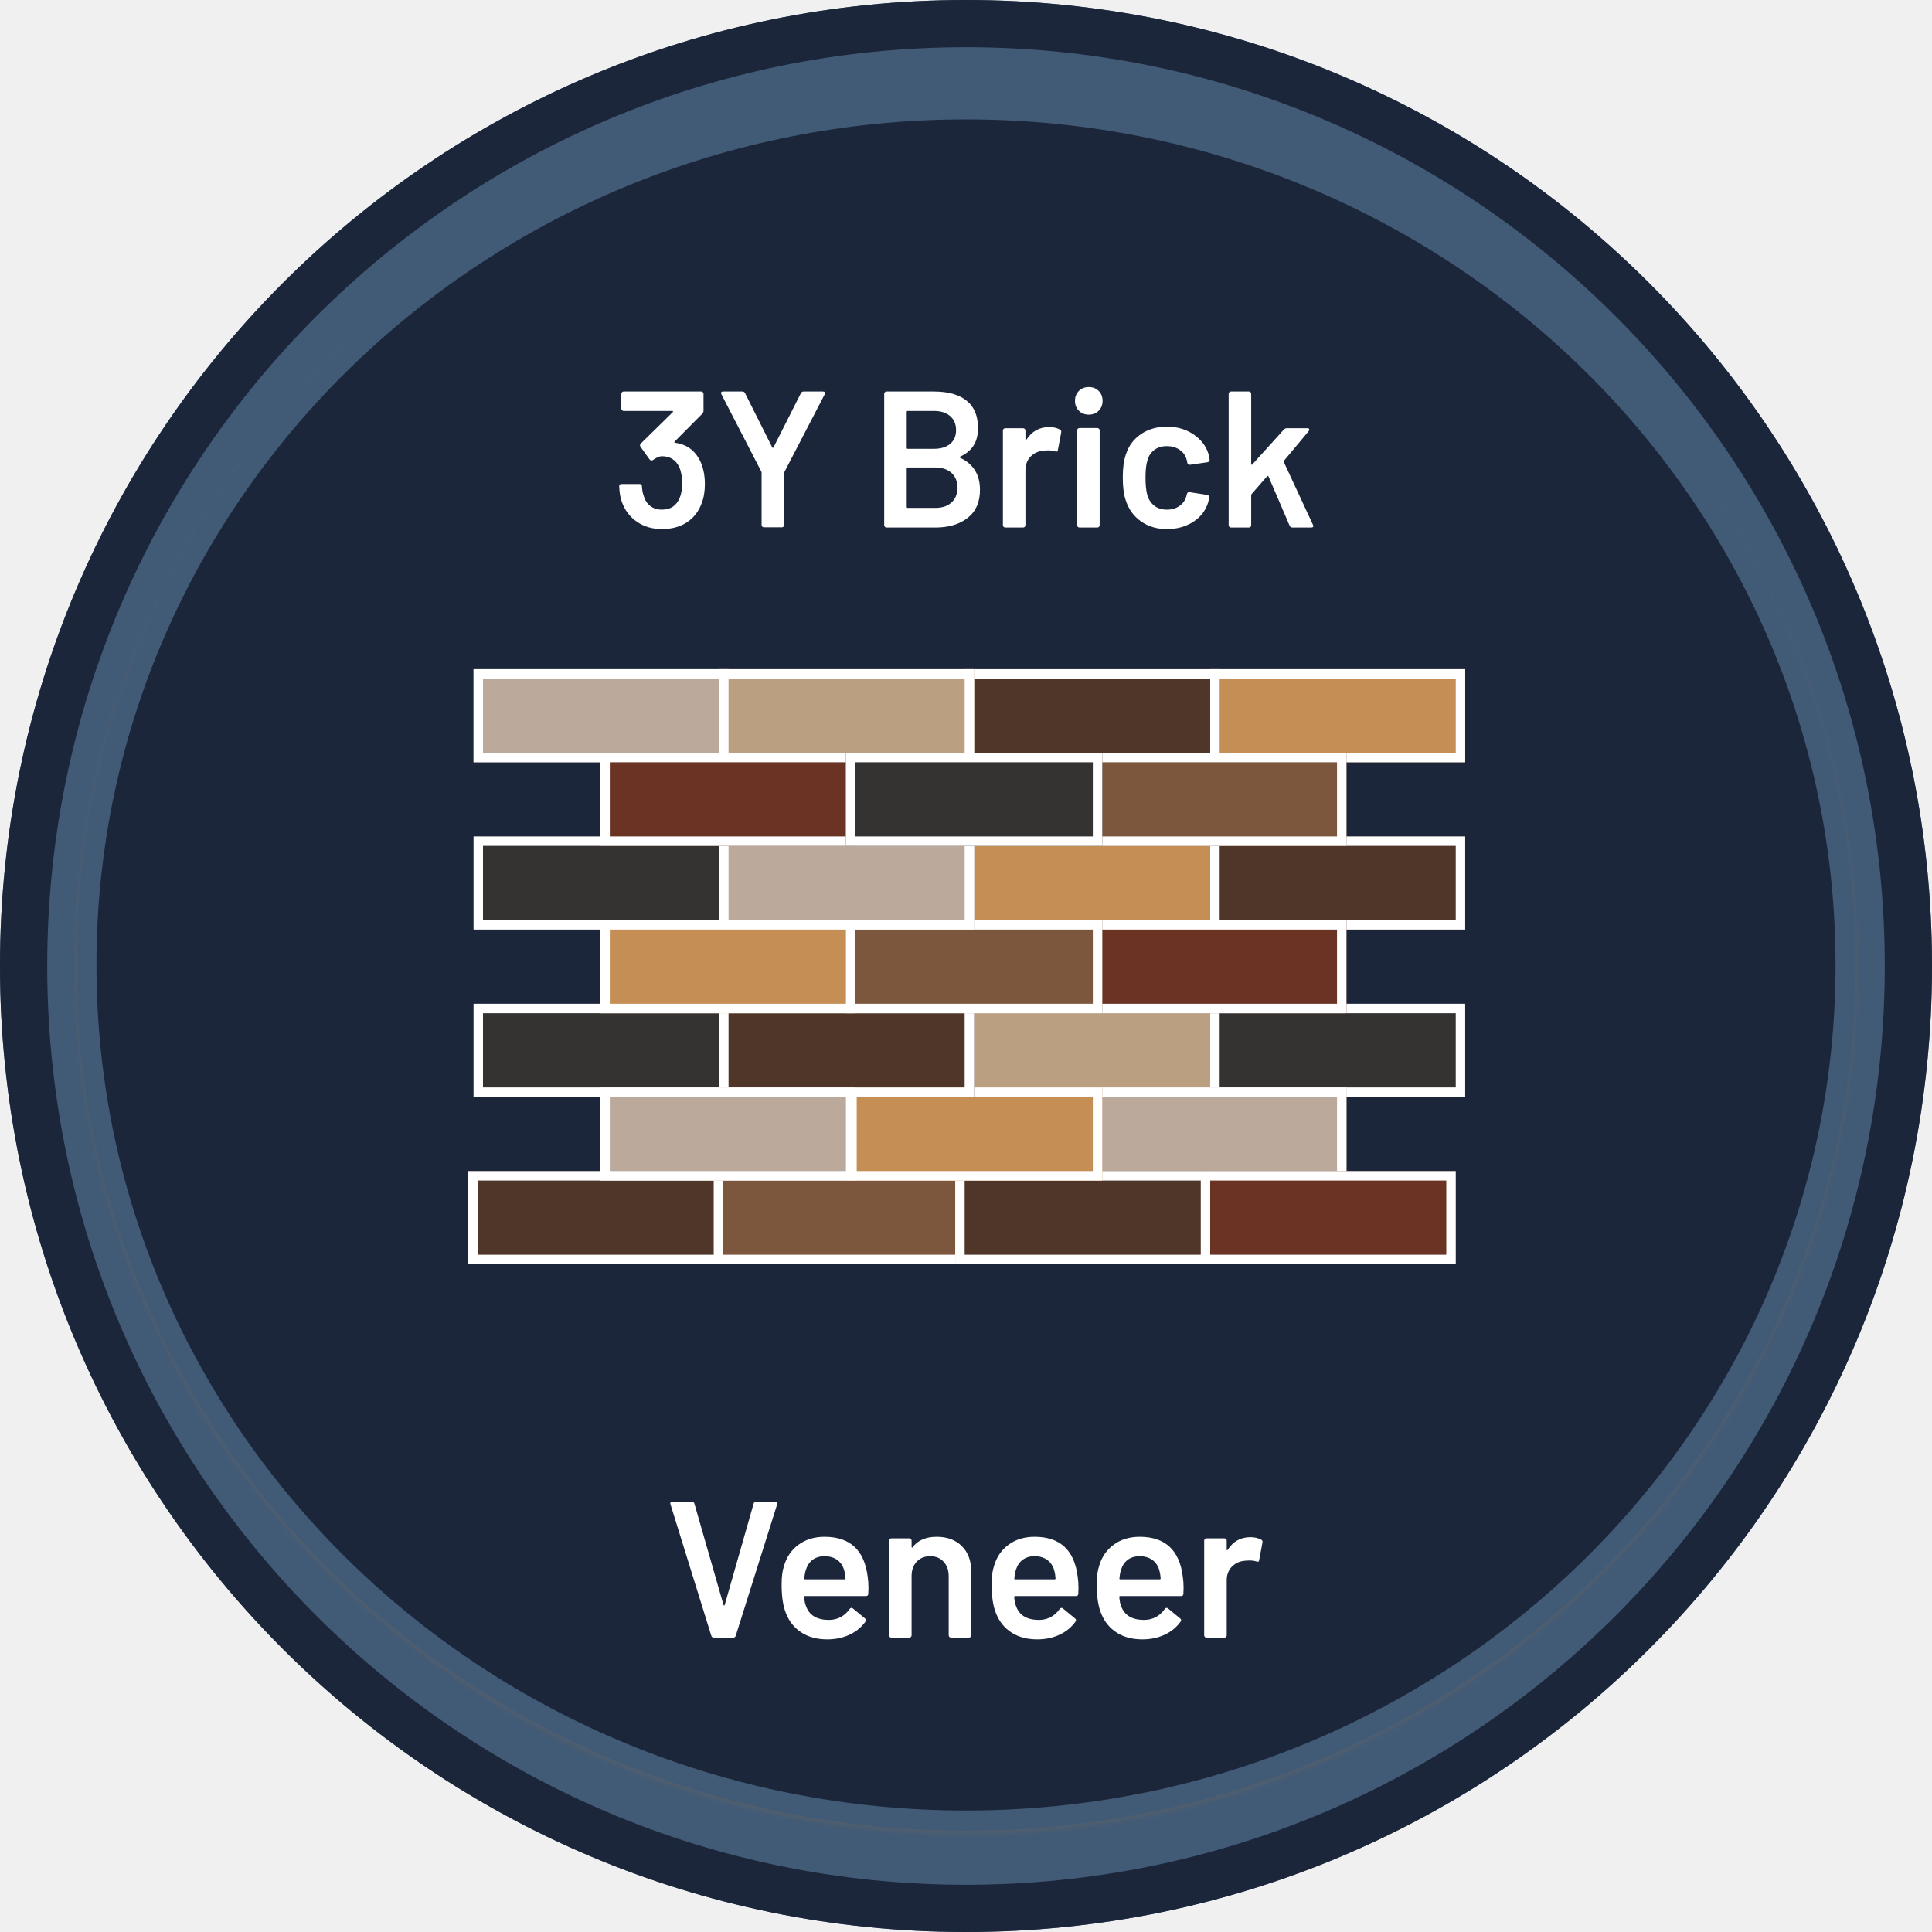
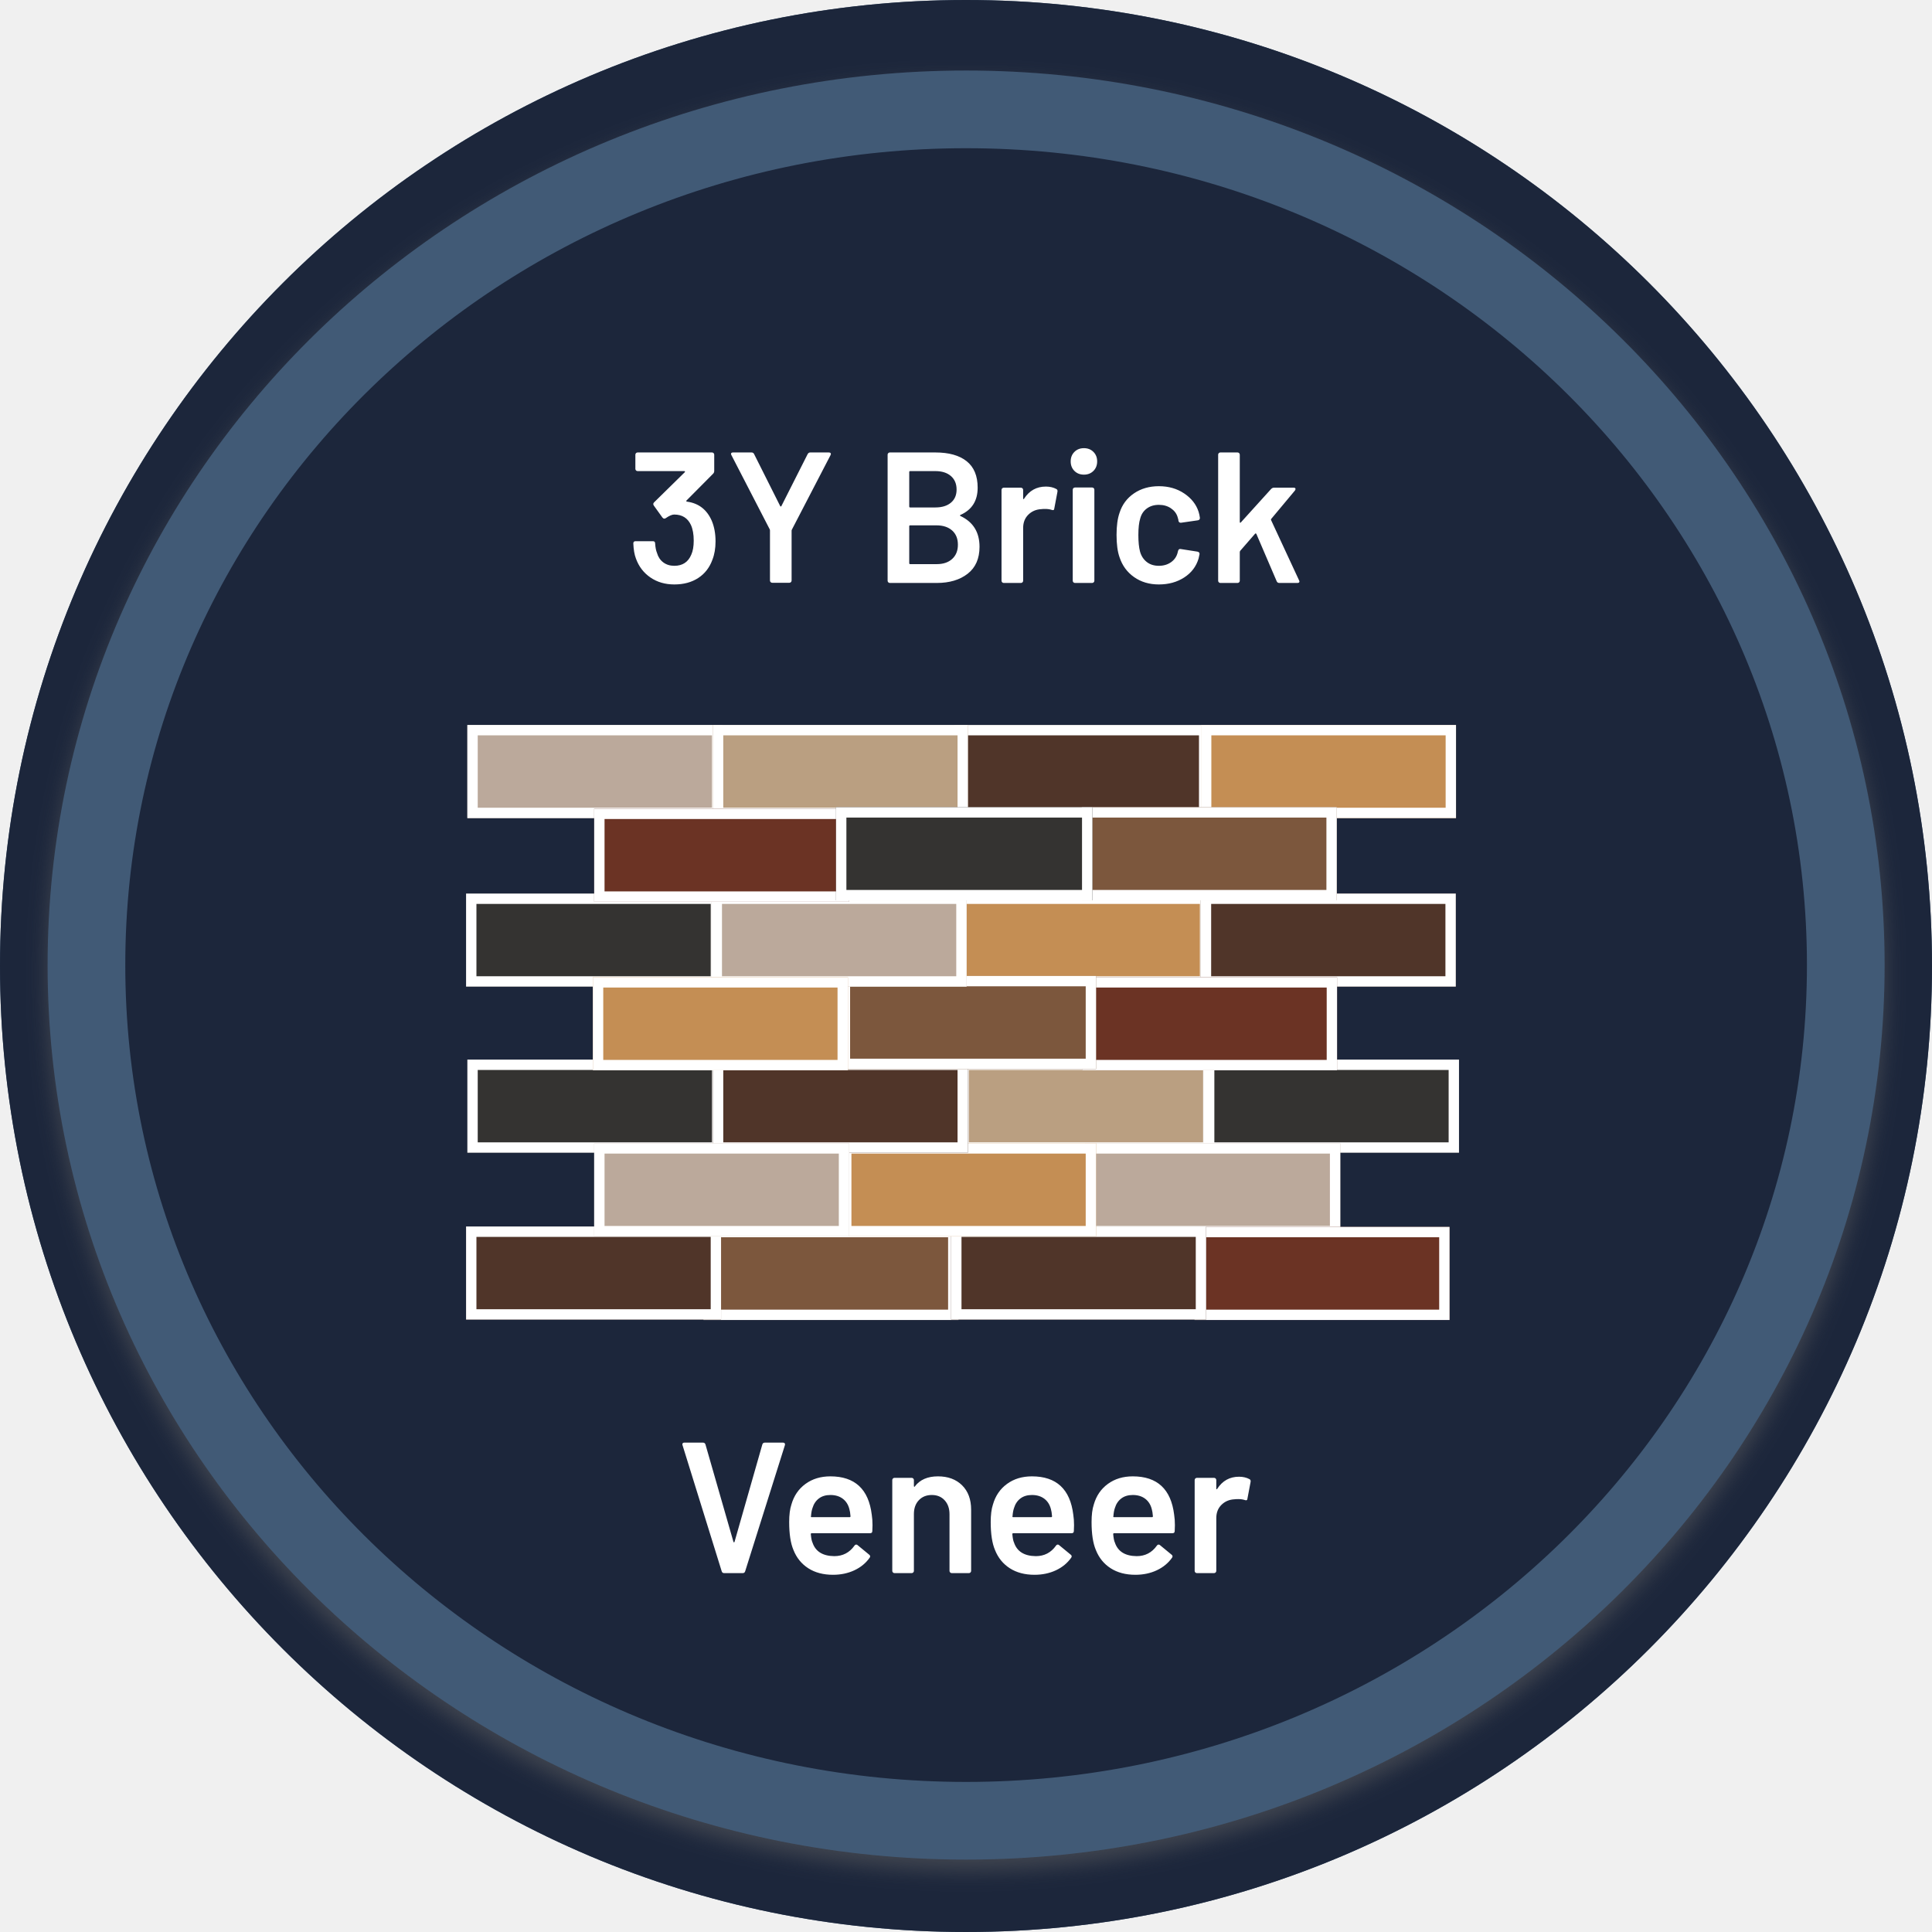
- <svg xmlns="http://www.w3.org/2000/svg" xmlns:xlink="http://www.w3.org/1999/xlink" width="1432px" height="1432px" viewBox="0 0 1432 1432" version="1.1">
+ <svg xmlns="http://www.w3.org/2000/svg" xmlns:xlink="http://www.w3.org/1999/xlink" width="373.071px" height="373.071px" viewBox="0 0 373.071 373.071" version="1.1">
  <defs>
    <filter filterUnits="userSpaceOnUse" color-interpolation-filters="sRGB" id="filter_1">
      <feFlood flood-opacity="0" result="BackgroundImageFix" />
      <feColorMatrix in="SourceAlpha" type="matrix" values="0 0 0 0 0 0 0 0 0 0 0 0 0 0 0 0 0 0 128 0" />
      <feOffset dx="0" dy="2" />
      <feGaussianBlur stdDeviation="2" />
      <feColorMatrix type="matrix" values="0 0 0 0 0.392 0 0 0 0 0.392 0 0 0 0 0.392 0 0 0 0.498 0" />
      <feBlend mode="normal" in2="BackgroundImageFix" result="effect0_dropShadow" />
      <feBlend mode="normal" in="SourceGraphic" in2="effect0_dropShadow" result="shape" />
    </filter>
-     <path d="M0 716C0 320.564 320.565 0 716 0C1111.44 0 1432 320.564 1432 716C1432 1111.44 1111.44 1432 716 1432C320.565 1432 0 1111.44 0 716Z" id="path_1" />
-     <path d="M0 0L978.254 0L978.254 1304L0 1304L0 0Z" id="path_2" />
-     <path d="M179 372L368 372L368 441L179 441L179 372Z" id="path_3" />
-     <path d="M0 0L189 0L189 69L0 69L0 0Z" id="path_4" />
-     <path d="M182 0L371 0L371 69L182 69L182 0Z" id="path_5" />
-     <path d="M94 62L283 62L283 131L94 131L94 62Z" id="path_6" />
-     <path d="M543 372L732 372L732 441L543 441L543 372Z" id="path_7" />
-     <path d="M361 372L550 372L550 441L361 441L361 372Z" id="path_8" />
-     <path d="M0 372L189 372L189 441L0 441L0 372Z" id="path_9" />
-     <path d="M281 310L470 310L470 379L281 379L281 310Z" id="path_10" />
-     <path d="M280 186L470 186L470 255L280 255L280 186Z" id="path_11" />
-     <path d="M280 62L470 62L470 131L280 131L280 62Z" id="path_12" />
+     <path d="M0 186.535C0 83.515 83.515 0 186.535 0C289.556 0 373.071 83.515 373.071 186.535C373.071 289.556 289.556 373.07 186.535 373.07C83.515 373.07 0 289.556 0 186.535Z" id="path_1" />
+     <path d="M0 0L254.883 0L254.883 339.756L0 339.756L0 0Z" id="path_2" />
+     <path d="M45.84 96.915L95.08 96.915L95.08 114.889L45.84 114.889L45.84 96.915Z" id="path_3" />
+     <path d="M0 0L49.24 0L49.24 17.977L0 17.977L0 0Z" id="path_4" />
+     <path d="M47.415 0L96.655 0L96.655 17.977L47.415 17.977L47.415 0Z" id="path_5" />
+     <path d="M24.489 16.152L73.729 16.152L73.729 34.129L24.489 34.129L24.489 16.152Z" id="path_6" />
+     <path d="M140.67 96.915L189.91 96.915L189.91 114.889L140.67 114.889L140.67 96.915Z" id="path_7" />
+     <path d="M93.665 96.84L142.904 96.84L142.904 114.814L93.665 114.814L93.665 96.84Z" id="path_8" />
+     <path d="M0 96.84L49.239 96.84L49.239 114.814L0 114.814L0 96.84Z" id="path_9" />
+     <path d="M72.413 80.762L121.652 80.762L121.652 98.739L72.413 98.739L72.413 80.762Z" id="path_10" />
+     <path d="M0 0L49.24 0L49.24 17.977L0 17.977L0 0Z" id="path_11" />
+     <path d="M47.415 0L96.655 0L96.655 17.977L47.415 17.977L47.415 0Z" id="path_12" />
+     <path d="M24.489 16.152L73.729 16.152L73.729 34.129L24.489 34.129L24.489 16.152Z" id="path_13" />
+     <path d="M0 0L49.24 0L49.24 17.976L0 17.976L0 0Z" id="path_14" />
+     <path d="M47.415 0L96.655 0L96.655 17.976L47.415 17.976L47.415 0Z" id="path_15" />
+     <path d="M24.489 16.152L73.729 16.152L73.729 34.129L24.489 34.129L24.489 16.152Z" id="path_16" />
+     <path d="M72.153 48.458L121.653 48.458L121.653 66.434L72.153 66.434L72.153 48.458Z" id="path_17" />
+     <path d="M47.415 0L96.655 0L96.655 17.976L47.415 17.976L47.415 0Z" id="path_18" />
+     <path d="M24.489 16.152L73.729 16.152L73.729 34.129L24.489 34.129L24.489 16.152Z" id="path_19" />
+     <path d="M0 0L49.239 0L49.239 17.976L0 17.976L0 0Z" id="path_20" />
+     <path d="M47.626 0L96.87 0L96.87 17.976L47.626 17.976L47.626 0Z" id="path_21" />
+     <path d="M24.607 15.875L73.846 15.875L73.846 33.852L24.607 33.852L24.607 15.875Z" id="path_22" />
+     <path d="M24.489 16.153L73.729 16.153L73.729 34.129L24.489 34.129L24.489 16.153Z" id="path_23" />
+     <path d="M71.439 15.875L120.939 15.875L120.939 33.852L71.439 33.852L71.439 15.875Z" id="path_24" />
    <clipPath id="clip_1">
      <use xlink:href="#path_1" />
    </clipPath>
    <clipPath id="clip_2">
-       <use xlink:href="#path_2" clip-rule="evenodd" fill-rule="evenodd" transform="translate(0, -154.2)" />
+       <use xlink:href="#path_2" clip-rule="evenodd" fill-rule="evenodd" transform="translate(0, -52.67758)" />
    </clipPath>
    <clipPath id="clip_3">
      <use xlink:href="#path_3" />
    </clipPath>
    <clipPath id="clip_4">
      <use xlink:href="#path_4" />
    </clipPath>
    <clipPath id="clip_5">
      <use xlink:href="#path_5" />
    </clipPath>
    <clipPath id="clip_6">
      <use xlink:href="#path_6" />
    </clipPath>
    <clipPath id="clip_7">
      <use xlink:href="#path_7" />
    </clipPath>
    <clipPath id="clip_8">
      <use xlink:href="#path_8" />
    </clipPath>
    <clipPath id="clip_9">
      <use xlink:href="#path_9" />
    </clipPath>
    <clipPath id="clip_10">
      <use xlink:href="#path_10" />
    </clipPath>
    <clipPath id="clip_11">
      <use xlink:href="#path_11" />
    </clipPath>
    <clipPath id="clip_12">
      <use xlink:href="#path_12" />
+     </clipPath>
+     <clipPath id="clip_13">
+       <use xlink:href="#path_13" />
+     </clipPath>
+     <clipPath id="clip_14">
+       <use xlink:href="#path_14" />
+     </clipPath>
+     <clipPath id="clip_15">
+       <use xlink:href="#path_15" />
+     </clipPath>
+     <clipPath id="clip_16">
+       <use xlink:href="#path_16" />
+     </clipPath>
+     <clipPath id="clip_17">
+       <use xlink:href="#path_17" />
+     </clipPath>
+     <clipPath id="clip_18">
+       <use xlink:href="#path_18" />
+     </clipPath>
+     <clipPath id="clip_19">
+       <use xlink:href="#path_19" />
+     </clipPath>
+     <clipPath id="clip_20">
+       <use xlink:href="#path_20" />
+     </clipPath>
+     <clipPath id="clip_21">
+       <use xlink:href="#path_21" />
+     </clipPath>
+     <clipPath id="clip_22">
+       <use xlink:href="#path_22" />
+     </clipPath>
+     <clipPath id="clip_23">
+       <use xlink:href="#path_23" />
+     </clipPath>
+     <clipPath id="clip_24">
+       <use xlink:href="#path_24" />
    </clipPath>
  </defs>
  <g id="Logo">
    <g id="Oval">
      <use stroke="none" fill="#415A76" xlink:href="#path_1" fill-rule="evenodd" />
      <g clip-path="url(#clip_1)">
        <use xlink:href="#path_1" fill="none" stroke="#1C263B" stroke-width="70" />
      </g>
    </g>
-     <g id="Group" transform="translate(64 64)">
-       <path d="M0 651.232C0 300.955 291.911 17 652.001 17C1012.09 17 1304 300.955 1304 651.232C1304 1001.51 1012.09 1285.46 652.001 1285.46C291.911 1285.46 0 1001.51 0 651.232Z" id="Oval" fill="#1C263B" fill-rule="evenodd" stroke="#415A76" stroke-width="15" filter="url(#filter_1)" />
-       <g id="3Y-Brick-Veneer" clip-path="url(#clip_2)" transform="translate(162 154.2)">
-         <g transform="translate(227.3349, 28.8)" id="3Y-Brick" fill="#FFFFFF">
-           <path d="M66.24 96.048Q69.12 102.96 69.12 111.888Q69.12 119.952 66.672 126.144Q63.36 135.216 55.728 140.184Q48.096 145.152 37.296 145.152Q26.64 145.152 18.792 139.752Q10.944 134.352 7.632 125.136Q5.904 120.672 5.616 113.472Q5.616 111.744 7.344 111.744L20.736 111.744Q22.464 111.744 22.464 113.472Q22.752 118.08 23.904 120.816Q25.2 125.424 28.728 128.088Q32.256 130.752 37.296 130.752Q46.8 130.752 50.4 122.112Q52.272 117.936 52.272 111.312Q52.272 103.968 50.112 99.216Q46.368 91.152 37.152 91.152Q34.704 91.152 30.528 94.032Q29.952 94.32 29.52 94.32Q28.8 94.32 28.08 93.456L21.456 84.24Q21.024 83.52 21.024 83.088Q21.024 82.368 21.6 81.792L45.36 58.464Q45.648 58.176 45.504 57.888Q45.36 57.6 44.928 57.6L8.928 57.6Q8.208 57.6 7.704 57.096Q7.2 56.592 7.2 55.872L7.2 44.928Q7.2 44.208 7.704 43.704Q8.208 43.2 8.928 43.2L66.384 43.2Q67.104 43.2 67.608 43.704Q68.112 44.208 68.112 44.928L68.112 57.456Q68.112 58.752 67.248 59.616L46.656 80.352Q46.08 80.928 47.232 81.216Q60.624 83.088 66.24 96.048ZM112.896 143.856Q112.176 143.856 111.672 143.352Q111.168 142.848 111.168 142.128L111.168 103.536Q111.168 102.96 111.024 102.672L81.36 45.216Q81.072 44.64 81.072 44.352Q81.072 43.2 82.656 43.2L96.912 43.2Q98.352 43.2 98.928 44.496L119.088 84.672Q119.52 85.248 119.952 84.672L140.256 44.496Q140.976 43.2 142.272 43.2L156.672 43.2Q157.68 43.2 158.04 43.776Q158.4 44.352 157.968 45.216L128.16 102.672Q127.872 103.248 127.872 103.536L127.872 142.128Q127.872 142.848 127.368 143.352Q126.864 143.856 126.144 143.856L112.896 143.856ZM258.336 91.44Q257.472 91.872 258.336 92.304Q273.024 99.216 273.024 116.064Q273.024 129.744 263.88 136.872C257.784 141.624 249.84 144 240.048 144L203.76 144C203.28 144 202.872 143.832 202.536 143.496Q202.032 142.992 202.032 142.272L202.032 44.928Q202.032 44.208 202.536 43.704Q203.04 43.2 203.76 43.2L238.896 43.2Q254.592 43.2 263.088 49.968Q271.584 56.736 271.584 70.416Q271.584 85.536 258.336 91.44ZM219.456 57.6Q218.736 57.6 218.736 58.32L218.736 84.96Q218.736 85.68 219.456 85.68L238.896 85.68Q246.528 85.68 250.92 82.008Q255.312 78.336 255.312 71.856Q255.312 65.232 250.92 61.416Q246.528 57.6 238.896 57.6L219.456 57.6ZM240.048 129.456Q247.536 129.456 251.928 125.424Q256.32 121.392 256.32 114.48Q256.32 107.424 251.856 103.464Q247.392 99.504 239.76 99.504L219.456 99.504Q218.736 99.504 218.736 100.224L218.736 128.736Q218.736 129.456 219.456 129.456L240.048 129.456ZM324.288 69.552Q328.896 69.552 332.352 71.424Q333.504 72 333.216 73.584L330.768 86.544Q330.624 88.272 328.752 87.552Q326.592 86.832 323.712 86.832Q321.84 86.832 320.832 86.976Q314.784 87.264 310.752 91.224Q306.72 95.184 306.72 101.52L306.72 142.272Q306.72 142.992 306.216 143.496C305.88 143.832 305.472 144 304.992 144L291.744 144C291.264 144 290.856 143.832 290.52 143.496Q290.016 142.992 290.016 142.272L290.016 72.144Q290.016 71.424 290.52 70.92Q291.024 70.416 291.744 70.416L304.992 70.416Q305.712 70.416 306.216 70.92Q306.72 71.424 306.72 72.144L306.72 78.624Q306.72 79.2 306.936 79.272Q307.152 79.344 307.44 78.912Q313.488 69.552 324.288 69.552ZM353.664 60.336Q349.2 60.336 346.32 57.456Q343.44 54.576 343.44 50.112Q343.44 45.648 346.32 42.768Q349.2 39.888 353.664 39.888Q358.128 39.888 361.008 42.768Q363.888 45.648 363.888 50.112Q363.888 54.576 361.008 57.456Q358.128 60.336 353.664 60.336ZM346.752 144C346.272 144 345.864 143.832 345.528 143.496Q345.024 142.992 345.024 142.272L345.024 72Q345.024 71.28 345.528 70.776Q346.032 70.272 346.752 70.272L360 70.272Q360.72 70.272 361.224 70.776Q361.728 71.28 361.728 72L361.728 142.272Q361.728 142.992 361.224 143.496C360.888 143.832 360.48 144 360 144L346.752 144ZM411.552 145.152Q400.464 145.152 392.4 139.464Q384.336 133.776 381.168 124.128Q378.864 117.648 378.864 106.848Q378.864 96.48 381.168 89.856Q384.192 80.352 392.328 74.808Q400.464 69.264 411.552 69.264Q422.784 69.264 431.136 74.88Q439.488 80.496 442.224 88.992Q442.944 91.296 443.232 93.6L443.232 93.888Q443.232 95.328 441.648 95.616L428.688 97.488L428.4 97.488Q427.104 97.488 426.672 96.048Q426.672 95.328 426.528 94.896Q426.24 93.744 425.952 92.88Q424.656 88.848 420.768 86.256Q416.88 83.664 411.552 83.664Q406.08 83.664 402.264 86.472Q398.448 89.28 397.152 94.176Q395.712 98.784 395.712 106.992Q395.712 114.912 397.008 119.808Q398.448 124.848 402.192 127.8Q405.936 130.752 411.552 130.752Q417.024 130.752 420.984 127.944Q424.944 125.136 426.096 120.384Q426.24 120.096 426.24 119.664Q426.384 119.52 426.384 119.232Q426.816 117.504 428.4 117.792L441.36 119.808Q442.08 119.952 442.584 120.456Q443.088 120.96 442.944 121.824Q442.512 124.128 442.224 125.136Q439.488 134.352 431.136 139.752Q422.784 145.152 411.552 145.152ZM459.072 144C458.592 144 458.184 143.832 457.848 143.496Q457.344 142.992 457.344 142.272L457.344 44.928Q457.344 44.208 457.848 43.704Q458.352 43.2 459.072 43.2L472.32 43.2Q473.04 43.2 473.544 43.704Q474.048 44.208 474.048 44.928L474.048 96.912Q474.048 97.344 474.336 97.488Q474.624 97.632 474.912 97.2L498.24 71.424Q499.248 70.416 500.4 70.416L515.664 70.416Q517.104 70.416 517.104 71.424Q517.104 71.856 516.672 72.576L498.384 94.464Q497.952 94.896 498.24 95.472L519.84 141.984Q520.128 142.56 520.128 142.848C520.128 143.616 519.6 144 518.544 144L504.576 144C503.616 144 502.944 143.568 502.56 142.704L486.864 106.128Q486.72 105.84 486.36 105.768Q486 105.696 485.856 105.984L474.336 119.232Q474.048 119.808 474.048 120.24L474.048 142.272Q474.048 142.992 473.544 143.496C473.208 143.832 472.8 144 472.32 144L459.072 144Z" />
-         </g>
-         <g transform="translate(266.5029, 851.6)" id="Veneer" fill="#FFFFFF">
-           <path d="M36.576 144C35.616 144 34.992 143.52 34.704 142.56L4.464 45.216L4.32 44.64Q4.32 43.2 5.904 43.2L20.16 43.2Q21.744 43.2 22.176 44.64L43.776 119.808Q43.92 120.24 44.208 120.24Q44.496 120.24 44.64 119.808L66.096 44.64Q66.528 43.2 68.112 43.2L82.08 43.2Q82.944 43.2 83.376 43.776Q83.808 44.352 83.52 45.216L52.848 142.56C52.56 143.52 51.936 144 50.976 144L36.576 144ZM150.624 98.928Q151.2 102.528 151.2 106.992L151.056 111.456Q151.056 113.184 149.328 113.184L104.256 113.184Q103.536 113.184 103.536 113.904Q103.968 118.656 104.832 120.384Q108.288 130.752 121.68 130.896Q131.472 130.896 137.232 122.832Q137.808 121.968 138.672 121.968Q139.248 121.968 139.68 122.4L148.608 129.744Q149.904 130.752 149.04 132.048Q144.576 138.384 137.16 141.84Q129.744 145.296 120.672 145.296Q109.44 145.296 101.592 140.256Q93.744 135.216 90.144 126.144Q86.832 118.368 86.832 104.544Q86.832 96.192 88.56 91.008Q91.44 80.928 99.432 75.096Q107.424 69.264 118.656 69.264Q147.024 69.264 150.624 98.928ZM118.656 83.664Q113.328 83.664 109.8 86.328Q106.272 88.992 104.832 93.744Q103.968 96.192 103.68 100.08Q103.392 100.8 104.256 100.8L133.488 100.8Q134.208 100.8 134.208 100.08Q133.92 96.48 133.344 94.608Q132.048 89.424 128.232 86.544Q124.416 83.664 118.656 83.664ZM201.744 69.264Q213.408 69.264 220.392 76.176Q227.376 83.088 227.376 95.04L227.376 142.272Q227.376 142.992 226.872 143.496C226.536 143.832 226.128 144 225.648 144L212.4 144C211.92 144 211.512 143.832 211.176 143.496Q210.672 142.992 210.672 142.272L210.672 98.496Q210.672 91.872 206.928 87.768Q203.184 83.664 196.992 83.664Q190.8 83.664 186.984 87.696Q183.168 91.728 183.168 98.352L183.168 142.272Q183.168 142.992 182.664 143.496C182.328 143.832 181.92 144 181.44 144L168.192 144C167.712 144 167.304 143.832 166.968 143.496Q166.464 142.992 166.464 142.272L166.464 72.144Q166.464 71.424 166.968 70.92Q167.472 70.416 168.192 70.416L181.44 70.416Q182.16 70.416 182.664 70.92Q183.168 71.424 183.168 72.144L183.168 76.752Q183.168 77.184 183.456 77.328Q183.744 77.472 183.888 77.04Q189.792 69.264 201.744 69.264ZM306.288 98.928Q306.864 102.528 306.864 106.992L306.72 111.456Q306.72 113.184 304.992 113.184L259.92 113.184Q259.2 113.184 259.2 113.904Q259.632 118.656 260.496 120.384Q263.952 130.752 277.344 130.896Q287.136 130.896 292.896 122.832Q293.472 121.968 294.336 121.968Q294.912 121.968 295.344 122.4L304.272 129.744Q305.568 130.752 304.704 132.048Q300.24 138.384 292.824 141.84Q285.408 145.296 276.336 145.296Q265.104 145.296 257.256 140.256Q249.408 135.216 245.808 126.144Q242.496 118.368 242.496 104.544Q242.496 96.192 244.224 91.008Q247.104 80.928 255.096 75.096Q263.088 69.264 274.32 69.264Q302.688 69.264 306.288 98.928ZM274.32 83.664Q268.992 83.664 265.464 86.328Q261.936 88.992 260.496 93.744Q259.632 96.192 259.344 100.08Q259.056 100.8 259.92 100.8L289.152 100.8Q289.872 100.8 289.872 100.08Q289.584 96.48 289.008 94.608Q287.712 89.424 283.896 86.544Q280.08 83.664 274.32 83.664ZM384.192 98.928Q384.768 102.528 384.768 106.992L384.624 111.456Q384.624 113.184 382.896 113.184L337.824 113.184Q337.104 113.184 337.104 113.904Q337.536 118.656 338.4 120.384Q341.856 130.752 355.248 130.896Q365.04 130.896 370.8 122.832Q371.376 121.968 372.24 121.968Q372.816 121.968 373.248 122.4L382.176 129.744Q383.472 130.752 382.608 132.048Q378.144 138.384 370.728 141.84Q363.312 145.296 354.24 145.296Q343.008 145.296 335.16 140.256Q327.312 135.216 323.712 126.144Q320.4 118.368 320.4 104.544Q320.4 96.192 322.128 91.008Q325.008 80.928 333 75.096Q340.992 69.264 352.224 69.264Q380.592 69.264 384.192 98.928ZM352.224 83.664Q346.896 83.664 343.368 86.328Q339.84 88.992 338.4 93.744Q337.536 96.192 337.248 100.08Q336.96 100.8 337.824 100.8L367.056 100.8Q367.776 100.8 367.776 100.08Q367.488 96.48 366.912 94.608Q365.616 89.424 361.8 86.544Q357.984 83.664 352.224 83.664ZM434.304 69.552Q438.912 69.552 442.368 71.424Q443.52 72 443.232 73.584L440.784 86.544Q440.64 88.272 438.768 87.552Q436.608 86.832 433.728 86.832Q431.856 86.832 430.848 86.976Q424.8 87.264 420.768 91.224Q416.736 95.184 416.736 101.52L416.736 142.272Q416.736 142.992 416.232 143.496C415.896 143.832 415.488 144 415.008 144L401.76 144C401.28 144 400.872 143.832 400.536 143.496Q400.032 142.992 400.032 142.272L400.032 72.144Q400.032 71.424 400.536 70.92Q401.04 70.416 401.76 70.416L415.008 70.416Q415.728 70.416 416.232 70.92Q416.736 71.424 416.736 72.144L416.736 78.624Q416.736 79.2 416.952 79.272Q417.168 79.344 417.456 78.912Q423.504 69.552 434.304 69.552Z" />
+     <g id="Group" transform="matrix(0.9999996 0 0 0.9999996 16.69238 16.69202)">
+       <path d="M0 169.665C0 78.408 76.051 4.429 169.865 4.429C263.68 4.429 339.729 78.408 339.729 169.665C339.729 260.922 263.68 334.899 169.865 334.899C76.051 334.899 0 260.922 0 169.665Z" id="Oval" fill="#1C263B" fill-rule="evenodd" stroke="#415A76" stroke-width="15" filter="url(#filter_1)" />
+       <g id="3Y-Brick-Veneer" clip-path="url(#clip_2)" transform="matrix(0.9999973 0 0 0.9999973 42.20499 52.67758)">
+         <g transform="translate(61.9937, 7.2)" id="3Y-Brick" fill="#FFFFFF">
+           <path d="M16.56 24.012Q17.28 25.74 17.28 27.972Q17.28 29.988 16.668 31.536Q15.84 33.804 13.932 35.046Q12.024 36.288 9.324 36.288Q6.66 36.288 4.698 34.938Q2.736 33.588 1.908 31.284Q1.476 30.168 1.404 28.368Q1.404 27.936 1.836 27.936L5.184 27.936Q5.616 27.936 5.616 28.368Q5.688 29.52 5.976 30.204Q6.3 31.356 7.182 32.022Q8.064 32.688 9.324 32.688Q11.7 32.688 12.6 30.528Q13.068 29.484 13.068 27.828Q13.068 25.992 12.528 24.804Q11.592 22.788 9.288 22.788Q8.676 22.788 7.632 23.508Q7.488 23.58 7.38 23.58Q7.2 23.58 7.02 23.364L5.364 21.06Q5.256 20.88 5.256 20.772Q5.256 20.592 5.4 20.448L11.34 14.616Q11.412 14.544 11.376 14.472Q11.34 14.4 11.232 14.4L2.232 14.4Q2.052 14.4 1.926 14.274Q1.8 14.148 1.8 13.968L1.8 11.232Q1.8 11.052 1.926 10.926Q2.052 10.8 2.232 10.8L16.596 10.8Q16.776 10.8 16.902 10.926Q17.028 11.052 17.028 11.232L17.028 14.364Q17.028 14.688 16.812 14.904L11.664 20.088Q11.52 20.232 11.808 20.304Q15.156 20.772 16.56 24.012ZM28.224 35.964Q28.044 35.964 27.918 35.838Q27.792 35.712 27.792 35.532L27.792 25.884Q27.792 25.74 27.756 25.668L20.34 11.304Q20.268 11.16 20.268 11.088Q20.268 10.8 20.664 10.8L24.228 10.8Q24.588 10.8 24.732 11.124L29.772 21.168Q29.88 21.312 29.988 21.168L35.064 11.124Q35.244 10.8 35.568 10.8L39.168 10.8Q39.42 10.8 39.51 10.944Q39.6 11.088 39.492 11.304L32.04 25.668Q31.968 25.812 31.968 25.884L31.968 35.532Q31.968 35.712 31.842 35.838Q31.716 35.964 31.536 35.964L28.224 35.964ZM64.584 22.86Q64.368 22.968 64.584 23.076Q68.256 24.804 68.256 29.016Q68.256 32.436 65.97 34.218C64.446 35.406 62.46 36 60.012 36L50.94 36C50.82 36 50.718 35.958 50.634 35.874Q50.508 35.748 50.508 35.568L50.508 11.232Q50.508 11.052 50.634 10.926Q50.76 10.8 50.94 10.8L59.724 10.8Q63.648 10.8 65.772 12.492Q67.896 14.184 67.896 17.604Q67.896 21.384 64.584 22.86ZM54.864 14.4Q54.684 14.4 54.684 14.58L54.684 21.24Q54.684 21.42 54.864 21.42L59.724 21.42Q61.632 21.42 62.73 20.502Q63.828 19.584 63.828 17.964Q63.828 16.308 62.73 15.354Q61.632 14.4 59.724 14.4L54.864 14.4ZM60.012 32.364Q61.884 32.364 62.982 31.356Q64.08 30.348 64.08 28.62Q64.08 26.856 62.964 25.866Q61.848 24.876 59.94 24.876L54.864 24.876Q54.684 24.876 54.684 25.056L54.684 32.184Q54.684 32.364 54.864 32.364L60.012 32.364ZM81.072 17.388Q82.224 17.388 83.088 17.856Q83.376 18 83.304 18.396L82.692 21.636Q82.656 22.068 82.188 21.888Q81.648 21.708 80.928 21.708Q80.46 21.708 80.208 21.744Q78.696 21.816 77.688 22.806Q76.68 23.796 76.68 25.38L76.68 35.568Q76.68 35.748 76.554 35.874C76.47 35.958 76.368 36 76.248 36L72.936 36C72.816 36 72.714 35.958 72.63 35.874Q72.504 35.748 72.504 35.568L72.504 18.036Q72.504 17.856 72.63 17.73Q72.756 17.604 72.936 17.604L76.248 17.604Q76.428 17.604 76.554 17.73Q76.68 17.856 76.68 18.036L76.68 19.656Q76.68 19.8 76.734 19.818Q76.788 19.836 76.86 19.728Q78.372 17.388 81.072 17.388ZM88.416 15.084Q87.3 15.084 86.58 14.364Q85.86 13.644 85.86 12.528Q85.86 11.412 86.58 10.692Q87.3 9.972 88.416 9.972Q89.532 9.972 90.252 10.692Q90.972 11.412 90.972 12.528Q90.972 13.644 90.252 14.364Q89.532 15.084 88.416 15.084ZM86.688 36C86.568 36 86.466 35.958 86.382 35.874Q86.256 35.748 86.256 35.568L86.256 18Q86.256 17.82 86.382 17.694Q86.508 17.568 86.688 17.568L90 17.568Q90.18 17.568 90.306 17.694Q90.432 17.82 90.432 18L90.432 35.568Q90.432 35.748 90.306 35.874C90.222 35.958 90.12 36 90 36L86.688 36ZM102.888 36.288Q100.116 36.288 98.1 34.866Q96.084 33.444 95.292 31.032Q94.716 29.412 94.716 26.712Q94.716 24.12 95.292 22.464Q96.048 20.088 98.082 18.702Q100.116 17.316 102.888 17.316Q105.696 17.316 107.784 18.72Q109.872 20.124 110.556 22.248Q110.736 22.824 110.808 23.4L110.808 23.472Q110.808 23.832 110.412 23.904L107.172 24.372L107.1 24.372Q106.776 24.372 106.668 24.012Q106.668 23.832 106.632 23.724Q106.56 23.436 106.488 23.22Q106.164 22.212 105.192 21.564Q104.22 20.916 102.888 20.916Q101.52 20.916 100.566 21.618Q99.612 22.32 99.288 23.544Q98.928 24.696 98.928 26.748Q98.928 28.728 99.252 29.952Q99.612 31.212 100.548 31.95Q101.484 32.688 102.888 32.688Q104.256 32.688 105.246 31.986Q106.236 31.284 106.524 30.096Q106.56 30.024 106.56 29.916Q106.596 29.88 106.596 29.808Q106.704 29.376 107.1 29.448L110.34 29.952Q110.52 29.988 110.646 30.114Q110.772 30.24 110.736 30.456Q110.628 31.032 110.556 31.284Q109.872 33.588 107.784 34.938Q105.696 36.288 102.888 36.288ZM114.768 36C114.648 36 114.546 35.958 114.462 35.874Q114.336 35.748 114.336 35.568L114.336 11.232Q114.336 11.052 114.462 10.926Q114.588 10.8 114.768 10.8L118.08 10.8Q118.26 10.8 118.386 10.926Q118.512 11.052 118.512 11.232L118.512 24.228Q118.512 24.336 118.584 24.372Q118.656 24.408 118.728 24.3L124.56 17.856Q124.812 17.604 125.1 17.604L128.916 17.604Q129.276 17.604 129.276 17.856Q129.276 17.964 129.168 18.144L124.596 23.616Q124.488 23.724 124.56 23.868L129.96 35.496Q130.032 35.64 130.032 35.712C130.032 35.904 129.9 36 129.636 36L126.144 36C125.904 36 125.736 35.892 125.64 35.676L121.716 26.532Q121.68 26.46 121.59 26.442Q121.5 26.424 121.464 26.496L118.584 29.808Q118.512 29.952 118.512 30.06L118.512 35.568Q118.512 35.748 118.386 35.874C118.302 35.958 118.2 36 118.08 36L114.768 36Z" />
+         </g>
+         <g transform="translate(71.7857, 198.4)" id="Veneer" fill="#FFFFFF">
+           <path d="M9.144 36C8.904 36 8.748 35.88 8.676 35.64L1.116 11.304L1.08 11.16Q1.08 10.8 1.476 10.8L5.04 10.8Q5.436 10.8 5.544 11.16L10.944 29.952Q10.98 30.06 11.052 30.06Q11.124 30.06 11.16 29.952L16.524 11.16Q16.632 10.8 17.028 10.8L20.52 10.8Q20.736 10.8 20.844 10.944Q20.952 11.088 20.88 11.304L13.212 35.64C13.14 35.88 12.984 36 12.744 36L9.144 36ZM37.656 24.732Q37.8 25.632 37.8 26.748L37.764 27.864Q37.764 28.296 37.332 28.296L26.064 28.296Q25.884 28.296 25.884 28.476Q25.992 29.664 26.208 30.096Q27.072 32.688 30.42 32.724Q32.868 32.724 34.308 30.708Q34.452 30.492 34.668 30.492Q34.812 30.492 34.92 30.6L37.152 32.436Q37.476 32.688 37.26 33.012Q36.144 34.596 34.29 35.46Q32.436 36.324 30.168 36.324Q27.36 36.324 25.398 35.064Q23.436 33.804 22.536 31.536Q21.708 29.592 21.708 26.136Q21.708 24.048 22.14 22.752Q22.86 20.232 24.858 18.774Q26.856 17.316 29.664 17.316Q36.756 17.316 37.656 24.732ZM29.664 20.916Q28.332 20.916 27.45 21.582Q26.568 22.248 26.208 23.436Q25.992 24.048 25.92 25.02Q25.848 25.2 26.064 25.2L33.372 25.2Q33.552 25.2 33.552 25.02Q33.48 24.12 33.336 23.652Q33.012 22.356 32.058 21.636Q31.104 20.916 29.664 20.916ZM50.436 17.316Q53.352 17.316 55.098 19.044Q56.844 20.772 56.844 23.76L56.844 35.568Q56.844 35.748 56.718 35.874C56.634 35.958 56.532 36 56.412 36L53.1 36C52.98 36 52.878 35.958 52.794 35.874Q52.668 35.748 52.668 35.568L52.668 24.624Q52.668 22.968 51.732 21.942Q50.796 20.916 49.248 20.916Q47.7 20.916 46.746 21.924Q45.792 22.932 45.792 24.588L45.792 35.568Q45.792 35.748 45.666 35.874C45.582 35.958 45.48 36 45.36 36L42.048 36C41.928 36 41.826 35.958 41.742 35.874Q41.616 35.748 41.616 35.568L41.616 18.036Q41.616 17.856 41.742 17.73Q41.868 17.604 42.048 17.604L45.36 17.604Q45.54 17.604 45.666 17.73Q45.792 17.856 45.792 18.036L45.792 19.188Q45.792 19.296 45.864 19.332Q45.936 19.368 45.972 19.26Q47.448 17.316 50.436 17.316ZM76.572 24.732Q76.716 25.632 76.716 26.748L76.68 27.864Q76.68 28.296 76.248 28.296L64.98 28.296Q64.8 28.296 64.8 28.476Q64.908 29.664 65.124 30.096Q65.988 32.688 69.336 32.724Q71.784 32.724 73.224 30.708Q73.368 30.492 73.584 30.492Q73.728 30.492 73.836 30.6L76.068 32.436Q76.392 32.688 76.176 33.012Q75.06 34.596 73.206 35.46Q71.352 36.324 69.084 36.324Q66.276 36.324 64.314 35.064Q62.352 33.804 61.452 31.536Q60.624 29.592 60.624 26.136Q60.624 24.048 61.056 22.752Q61.776 20.232 63.774 18.774Q65.772 17.316 68.58 17.316Q75.672 17.316 76.572 24.732ZM68.58 20.916Q67.248 20.916 66.366 21.582Q65.484 22.248 65.124 23.436Q64.908 24.048 64.836 25.02Q64.764 25.2 64.98 25.2L72.288 25.2Q72.468 25.2 72.468 25.02Q72.396 24.12 72.252 23.652Q71.928 22.356 70.974 21.636Q70.02 20.916 68.58 20.916ZM96.048 24.732Q96.192 25.632 96.192 26.748L96.156 27.864Q96.156 28.296 95.724 28.296L84.456 28.296Q84.276 28.296 84.276 28.476Q84.384 29.664 84.6 30.096Q85.464 32.688 88.812 32.724Q91.26 32.724 92.7 30.708Q92.844 30.492 93.06 30.492Q93.204 30.492 93.312 30.6L95.544 32.436Q95.868 32.688 95.652 33.012Q94.536 34.596 92.682 35.46Q90.828 36.324 88.56 36.324Q85.752 36.324 83.79 35.064Q81.828 33.804 80.928 31.536Q80.1 29.592 80.1 26.136Q80.1 24.048 80.532 22.752Q81.252 20.232 83.25 18.774Q85.248 17.316 88.056 17.316Q95.148 17.316 96.048 24.732ZM88.056 20.916Q86.724 20.916 85.842 21.582Q84.96 22.248 84.6 23.436Q84.384 24.048 84.312 25.02Q84.24 25.2 84.456 25.2L91.764 25.2Q91.944 25.2 91.944 25.02Q91.872 24.12 91.728 23.652Q91.404 22.356 90.45 21.636Q89.496 20.916 88.056 20.916ZM108.576 17.388Q109.728 17.388 110.592 17.856Q110.88 18 110.808 18.396L110.196 21.636Q110.16 22.068 109.692 21.888Q109.152 21.708 108.432 21.708Q107.964 21.708 107.712 21.744Q106.2 21.816 105.192 22.806Q104.184 23.796 104.184 25.38L104.184 35.568Q104.184 35.748 104.058 35.874C103.974 35.958 103.872 36 103.752 36L100.44 36C100.32 36 100.218 35.958 100.134 35.874Q100.008 35.748 100.008 35.568L100.008 18.036Q100.008 17.856 100.134 17.73Q100.26 17.604 100.44 17.604L103.752 17.604Q103.932 17.604 104.058 17.73Q104.184 17.856 104.184 18.036L104.184 19.656Q104.184 19.8 104.238 19.818Q104.292 19.836 104.364 19.728Q105.876 17.388 108.576 17.388Z" />
        </g>
      </g>
    </g>
-     <g id="Group-8" transform="translate(347 496)">
+     <g id="Group-8" transform="matrix(0.9999998 0 0 0.9999998 90 140)">
      <g id="Rectangle-3">
        <use stroke="none" fill="#7C573D" xlink:href="#path_3" fill-rule="evenodd" />
        <g clip-path="url(#clip_3)">
-           <use xlink:href="#path_3" fill="none" stroke="#FFFFFF" stroke-width="14" />
-         </g>
-       </g>
-       <g id="Group-7" transform="translate(368 248)">
+           <use xlink:href="#path_3" fill="none" stroke="#FFFFFF" stroke-width="4" />
+         </g>
+       </g>
+       <g id="Group-7" transform="translate(95.0788 64.61008)">
        <g id="Rectangle-2">
          <use stroke="none" fill="#BA9F81" xlink:href="#path_4" fill-rule="evenodd" />
          <g clip-path="url(#clip_4)">
-             <use xlink:href="#path_4" fill="none" stroke="#FFFFFF" stroke-width="14" />
+             <use xlink:href="#path_4" fill="none" stroke="#FFFFFF" stroke-width="4" />
          </g>
        </g>
        <g id="Rectangle-3">
          <use stroke="none" fill="#343331" xlink:href="#path_5" fill-rule="evenodd" />
          <g clip-path="url(#clip_5)">
-             <use xlink:href="#path_5" fill="none" stroke="#FFFFFF" stroke-width="14" />
+             <use xlink:href="#path_5" fill="none" stroke="#FFFFFF" stroke-width="4" />
          </g>
        </g>
        <g id="Rectangle">
          <use stroke="none" fill="#BBA99B" xlink:href="#path_6" fill-rule="evenodd" />
          <g clip-path="url(#clip_6)">
-             <use xlink:href="#path_6" fill="none" stroke="#FFFFFF" stroke-width="14" />
+             <use xlink:href="#path_6" fill="none" stroke="#FFFFFF" stroke-width="4" />
          </g>
        </g>
      </g>
      <g id="Rectangle-5">
        <use stroke="none" fill="#6B3324" xlink:href="#path_7" fill-rule="evenodd" />
        <g clip-path="url(#clip_7)">
-           <use xlink:href="#path_7" fill="none" stroke="#FFFFFF" stroke-width="14" />
+           <use xlink:href="#path_7" fill="none" stroke="#FFFFFF" stroke-width="4" />
        </g>
      </g>
      <g id="Rectangle-4">
        <use stroke="none" fill="#503529" xlink:href="#path_8" fill-rule="evenodd" />
        <g clip-path="url(#clip_8)">
-           <use xlink:href="#path_8" fill="none" stroke="#FFFFFF" stroke-width="14" />
+           <use xlink:href="#path_8" fill="none" stroke="#FFFFFF" stroke-width="4" />
        </g>
      </g>
      <g id="Rectangle-2">
        <use stroke="none" fill="#503529" xlink:href="#path_9" fill-rule="evenodd" />
        <g clip-path="url(#clip_9)">
-           <use xlink:href="#path_9" fill="none" stroke="#FFFFFF" stroke-width="14" />
+           <use xlink:href="#path_9" fill="none" stroke="#FFFFFF" stroke-width="4" />
        </g>
      </g>
      <g id="Rectangle">
        <use stroke="none" fill="#C48E54" xlink:href="#path_10" fill-rule="evenodd" />
        <g clip-path="url(#clip_10)">
-           <use xlink:href="#path_10" fill="none" stroke="#FFFFFF" stroke-width="14" />
-         </g>
-       </g>
-       <g id="Group-6" transform="translate(4 248)">
-         <g id="Rectangle-2">
-           <use stroke="none" fill="#343331" xlink:href="#path_4" fill-rule="evenodd" />
-           <g clip-path="url(#clip_4)">
-             <use xlink:href="#path_4" fill="none" stroke="#FFFFFF" stroke-width="14" />
-           </g>
-         </g>
-         <g id="Rectangle-3">
-           <use stroke="none" fill="#503529" xlink:href="#path_5" fill-rule="evenodd" />
-           <g clip-path="url(#clip_5)">
-             <use xlink:href="#path_5" fill="none" stroke="#FFFFFF" stroke-width="14" />
-           </g>
-         </g>
-         <g id="Rectangle">
-           <use stroke="none" fill="#BBA99B" xlink:href="#path_6" fill-rule="evenodd" />
-           <g clip-path="url(#clip_6)">
-             <use xlink:href="#path_6" fill="none" stroke="#FFFFFF" stroke-width="14" />
-           </g>
-         </g>
-       </g>
-       <g id="Group-5" transform="translate(368 124)">
-         <g id="Rectangle-2">
-           <use stroke="none" fill="#C48E54" xlink:href="#path_4" fill-rule="evenodd" />
-           <g clip-path="url(#clip_4)">
-             <use xlink:href="#path_4" fill="none" stroke="#FFFFFF" stroke-width="14" />
-           </g>
-         </g>
-         <g id="Rectangle-3">
-           <use stroke="none" fill="#503529" xlink:href="#path_5" fill-rule="evenodd" />
-           <g clip-path="url(#clip_5)">
-             <use xlink:href="#path_5" fill="none" stroke="#FFFFFF" stroke-width="14" />
-           </g>
-         </g>
-         <g id="Rectangle">
-           <use stroke="none" fill="#6B3324" xlink:href="#path_6" fill-rule="evenodd" />
-           <g clip-path="url(#clip_6)">
-             <use xlink:href="#path_6" fill="none" stroke="#FFFFFF" stroke-width="14" />
+           <use xlink:href="#path_10" fill="none" stroke="#FFFFFF" stroke-width="4" />
+         </g>
+       </g>
+       <g id="Group-6" transform="translate(0.2483597 64.61008)">
+         <g id="Rectangle-2">
+           <use stroke="none" fill="#343331" xlink:href="#path_11" fill-rule="evenodd" />
+           <g clip-path="url(#clip_11)">
+             <use xlink:href="#path_11" fill="none" stroke="#FFFFFF" stroke-width="4" />
+           </g>
+         </g>
+         <g id="Rectangle-3">
+           <use stroke="none" fill="#503529" xlink:href="#path_12" fill-rule="evenodd" />
+           <g clip-path="url(#clip_12)">
+             <use xlink:href="#path_12" fill="none" stroke="#FFFFFF" stroke-width="4" />
+           </g>
+         </g>
+         <g id="Rectangle">
+           <use stroke="none" fill="#BBA99B" xlink:href="#path_13" fill-rule="evenodd" />
+           <g clip-path="url(#clip_13)">
+             <use xlink:href="#path_13" fill="none" stroke="#FFFFFF" stroke-width="4" />
+           </g>
+         </g>
+       </g>
+       <g id="Group-5" transform="translate(94.45899 32.54385)">
+         <g id="Rectangle-2">
+           <use stroke="none" fill="#C48E54" xlink:href="#path_14" fill-rule="evenodd" />
+           <g clip-path="url(#clip_14)">
+             <use xlink:href="#path_14" fill="none" stroke="#FFFFFF" stroke-width="4" />
+           </g>
+         </g>
+         <g id="Rectangle-3">
+           <use stroke="none" fill="#503529" xlink:href="#path_15" fill-rule="evenodd" />
+           <g clip-path="url(#clip_15)">
+             <use xlink:href="#path_15" fill="none" stroke="#FFFFFF" stroke-width="4" />
+           </g>
+         </g>
+         <g id="Rectangle">
+           <use stroke="none" fill="#6B3324" xlink:href="#path_16" fill-rule="evenodd" />
+           <g clip-path="url(#clip_16)">
+             <use xlink:href="#path_16" fill="none" stroke="#FFFFFF" stroke-width="4" />
          </g>
        </g>
      </g>
      <g id="Rectangle-7">
-         <use stroke="none" fill="#7C573D" xlink:href="#path_11" fill-rule="evenodd" />
-         <g clip-path="url(#clip_11)">
-           <use xlink:href="#path_11" fill="none" stroke="#FFFFFF" stroke-width="14" />
-         </g>
-       </g>
-       <g id="Group-4" transform="translate(4 124)">
-         <g id="Rectangle-2">
-           <use stroke="none" fill="#343331" xlink:href="#path_4" fill-rule="evenodd" />
-           <g clip-path="url(#clip_4)">
-             <use xlink:href="#path_4" fill="none" stroke="#FFFFFF" stroke-width="14" />
-           </g>
-         </g>
-         <g id="Rectangle-3">
-           <use stroke="none" fill="#BBA99B" xlink:href="#path_5" fill-rule="evenodd" />
-           <g clip-path="url(#clip_5)">
-             <use xlink:href="#path_5" fill="none" stroke="#FFFFFF" stroke-width="14" />
-           </g>
-         </g>
-         <g id="Rectangle">
-           <use stroke="none" fill="#C48E54" xlink:href="#path_6" fill-rule="evenodd" />
-           <g clip-path="url(#clip_6)">
-             <use xlink:href="#path_6" fill="none" stroke="#FFFFFF" stroke-width="14" />
-           </g>
-         </g>
-       </g>
-       <g id="Group-3" transform="translate(368 0)">
-         <g id="Rectangle-2">
-           <use stroke="none" fill="#503529" xlink:href="#path_4" fill-rule="evenodd" />
-           <g clip-path="url(#clip_4)">
-             <use xlink:href="#path_4" fill="none" stroke="#FFFFFF" stroke-width="14" />
-           </g>
-         </g>
-         <g id="Rectangle-3">
-           <use stroke="none" fill="#C48E54" xlink:href="#path_5" fill-rule="evenodd" />
-           <g clip-path="url(#clip_5)">
-             <use xlink:href="#path_5" fill="none" stroke="#FFFFFF" stroke-width="14" />
-           </g>
-         </g>
-         <g id="Rectangle">
-           <use stroke="none" fill="#7C573D" xlink:href="#path_6" fill-rule="evenodd" />
-           <g clip-path="url(#clip_6)">
-             <use xlink:href="#path_6" fill="none" stroke="#FFFFFF" stroke-width="14" />
-           </g>
-         </g>
-       </g>
-       <g id="Group-2" transform="translate(4 0)">
-         <g id="Rectangle-2">
-           <use stroke="none" fill="#BBA99B" xlink:href="#path_4" fill-rule="evenodd" />
-           <g clip-path="url(#clip_4)">
-             <use xlink:href="#path_4" fill="none" stroke="#FFFFFF" stroke-width="14" />
-           </g>
-         </g>
-         <g id="Rectangle-3">
-           <use stroke="none" fill="#BA9F81" xlink:href="#path_5" fill-rule="evenodd" />
-           <g clip-path="url(#clip_5)">
-             <use xlink:href="#path_5" fill="none" stroke="#FFFFFF" stroke-width="14" />
-           </g>
-         </g>
-         <g id="Rectangle">
-           <use stroke="none" fill="#6B3324" xlink:href="#path_6" fill-rule="evenodd" />
-           <g clip-path="url(#clip_6)">
-             <use xlink:href="#path_6" fill="none" stroke="#FFFFFF" stroke-width="14" />
+         <use stroke="none" fill="#7C573D" xlink:href="#path_17" fill-rule="evenodd" />
+         <g clip-path="url(#clip_17)">
+           <use xlink:href="#path_17" fill="none" stroke="#FFFFFF" stroke-width="4" />
+         </g>
+       </g>
+       <g id="Group-4" transform="translate(0 32.54385)">
+         <g id="Rectangle-2">
+           <use stroke="none" fill="#343331" xlink:href="#path_14" fill-rule="evenodd" />
+           <g clip-path="url(#clip_14)">
+             <use xlink:href="#path_14" fill="none" stroke="#FFFFFF" stroke-width="4" />
+           </g>
+         </g>
+         <g id="Rectangle-3">
+           <use stroke="none" fill="#BBA99B" xlink:href="#path_18" fill-rule="evenodd" />
+           <g clip-path="url(#clip_18)">
+             <use xlink:href="#path_18" fill="none" stroke="#FFFFFF" stroke-width="4" />
+           </g>
+         </g>
+         <g id="Rectangle">
+           <use stroke="none" fill="#C48E54" xlink:href="#path_19" fill-rule="evenodd" />
+           <g clip-path="url(#clip_19)">
+             <use xlink:href="#path_19" fill="none" stroke="#FFFFFF" stroke-width="4" />
+           </g>
+         </g>
+       </g>
+       <g id="Group-3" transform="translate(94.28571 0)">
+         <g id="Rectangle-2">
+           <use stroke="none" fill="#503529" xlink:href="#path_20" fill-rule="evenodd" />
+           <g clip-path="url(#clip_20)">
+             <use xlink:href="#path_20" fill="none" stroke="#FFFFFF" stroke-width="4" />
+           </g>
+         </g>
+         <g id="Rectangle-3">
+           <use stroke="none" fill="#C48E54" xlink:href="#path_21" fill-rule="evenodd" />
+           <g clip-path="url(#clip_21)">
+             <use xlink:href="#path_21" fill="none" stroke="#FFFFFF" stroke-width="4" />
+           </g>
+         </g>
+         <g id="Rectangle">
+           <use stroke="none" fill="#7C573D" xlink:href="#path_22" fill-rule="evenodd" />
+           <g clip-path="url(#clip_22)">
+             <use xlink:href="#path_22" fill="none" stroke="#FFFFFF" stroke-width="4" />
+           </g>
+         </g>
+       </g>
+       <g id="Group-2" transform="translate(0.2483597 0)">
+         <g id="Rectangle-2">
+           <use stroke="none" fill="#BBA99B" xlink:href="#path_11" fill-rule="evenodd" />
+           <g clip-path="url(#clip_11)">
+             <use xlink:href="#path_11" fill="none" stroke="#FFFFFF" stroke-width="4" />
+           </g>
+         </g>
+         <g id="Rectangle-3">
+           <use stroke="none" fill="#BA9F81" xlink:href="#path_12" fill-rule="evenodd" />
+           <g clip-path="url(#clip_12)">
+             <use xlink:href="#path_12" fill="none" stroke="#FFFFFF" stroke-width="4" />
+           </g>
+         </g>
+         <g id="Rectangle">
+           <use stroke="none" fill="#6B3324" xlink:href="#path_23" fill-rule="evenodd" />
+           <g clip-path="url(#clip_23)">
+             <use xlink:href="#path_23" fill="none" stroke="#FFFFFF" stroke-width="4" />
          </g>
        </g>
      </g>
      <g id="Rectangle-6">
-         <use stroke="none" fill="#343331" xlink:href="#path_12" fill-rule="evenodd" />
-         <g clip-path="url(#clip_12)">
-           <use xlink:href="#path_12" fill="none" stroke="#FFFFFF" stroke-width="14" />
+         <use stroke="none" fill="#343331" xlink:href="#path_24" fill-rule="evenodd" />
+         <g clip-path="url(#clip_24)">
+           <use xlink:href="#path_24" fill="none" stroke="#FFFFFF" stroke-width="4" />
        </g>
      </g>
    </g>
  </g>
</svg>
